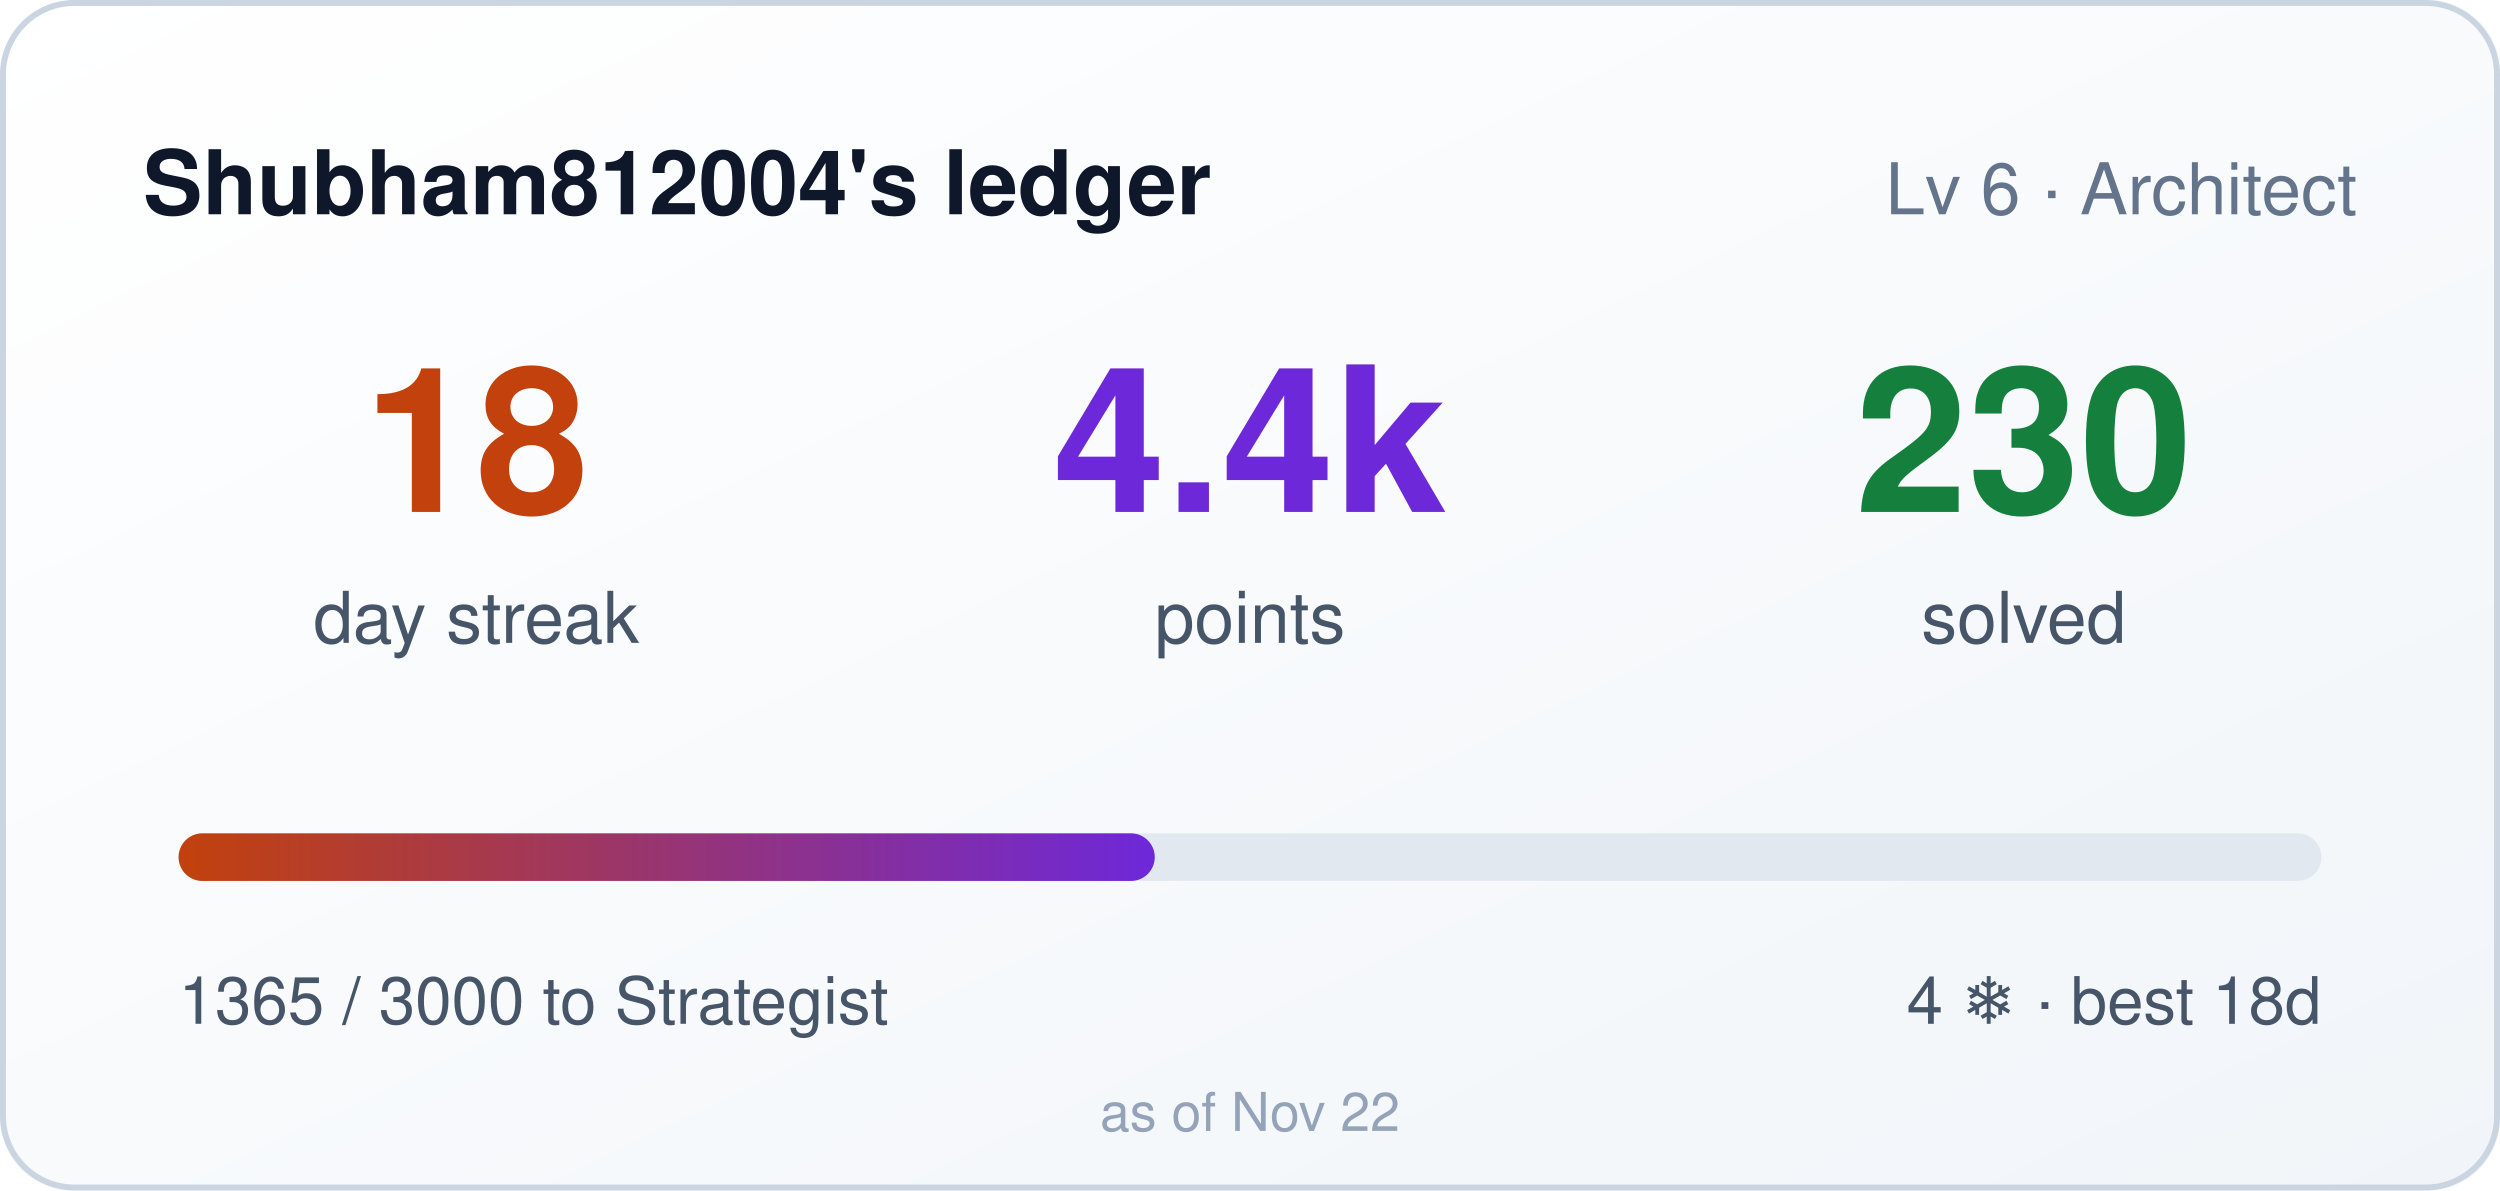
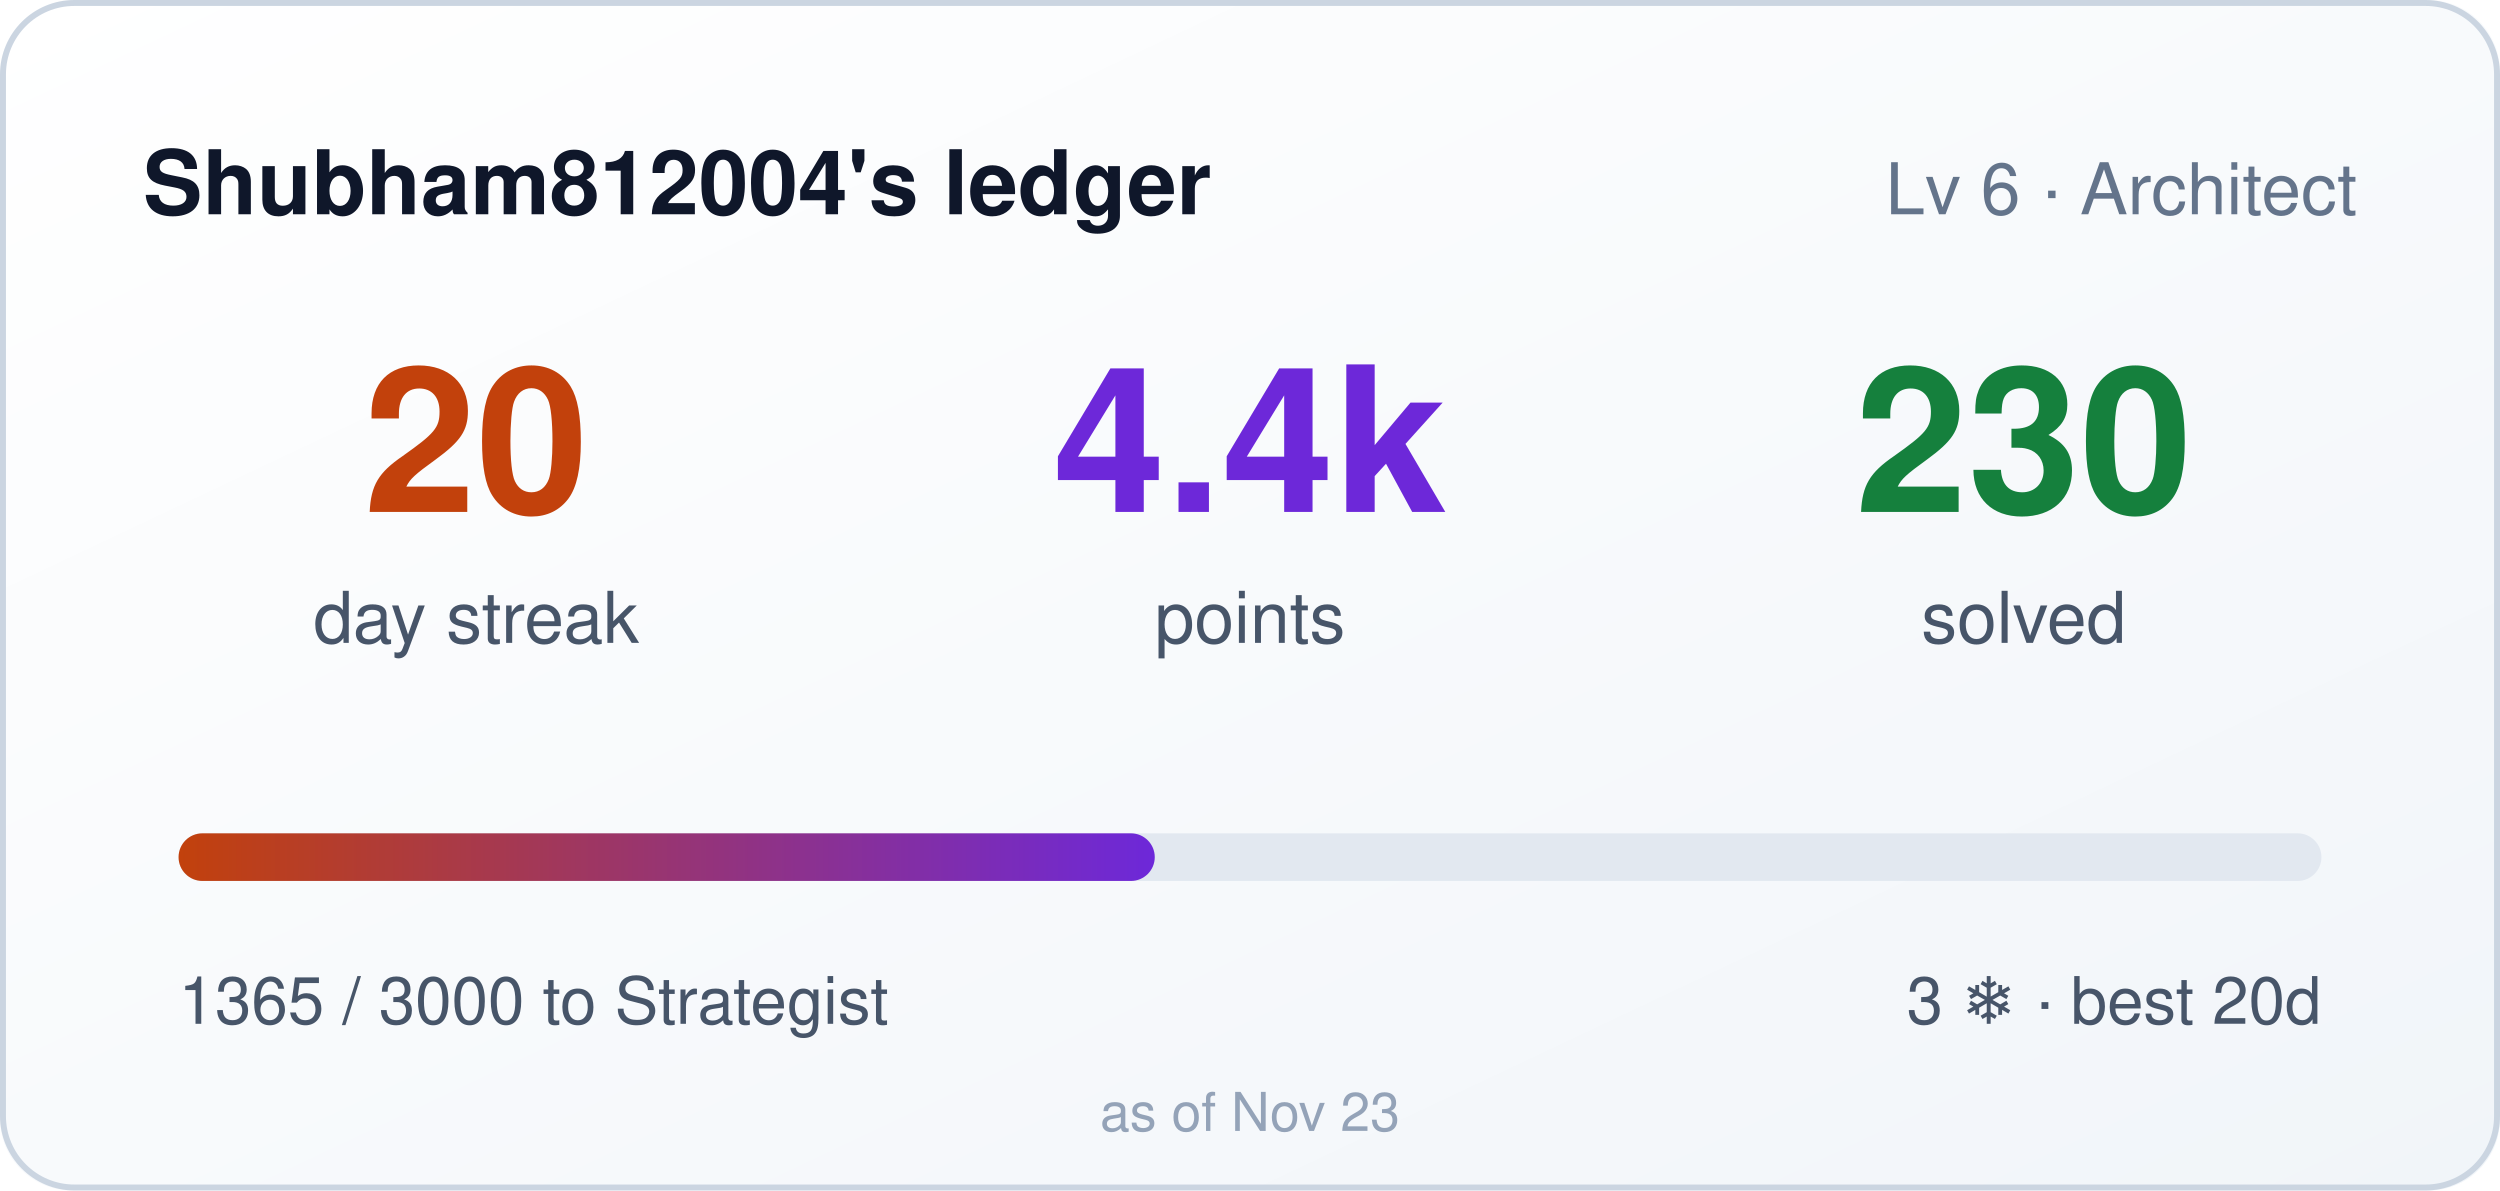
- <svg xmlns="http://www.w3.org/2000/svg" width="420" height="200" role="img" aria-label="Shubham812004's ledger: 18 day streak, 4365 points">
+ <svg xmlns="http://www.w3.org/2000/svg" width="420" height="200" role="img" aria-label="Shubham812004's ledger: 20 day streak, 4365 points">
  <style>
    .bar,.n{transform-box:fill-box}
    .bar{transform-origin:left center}
    @media (prefers-reduced-motion: no-preference){
      .bar{animation:cl-grow .9s cubic-bezier(.22,1,.36,1) both}
      .n{animation:cl-rise .5s ease-out both}
      .n2{animation-delay:.08s}
      .n3{animation-delay:.16s}
    }
    @keyframes cl-grow{from{transform:scaleX(0)}to{transform:scaleX(1)}}
    @keyframes cl-rise{from{opacity:0;transform:translateY(6px)}to{opacity:1;transform:none}}
  </style>
  <defs>
    <linearGradient id="bg" x1="0" y1="0" x2="1" y2="1">
      <stop offset="0" stop-color="#ffffff" />
      <stop offset="1" stop-color="#f1f5f9" />
    </linearGradient>
    <linearGradient id="bar" x1="0" y1="0" x2="1" y2="0">
      <stop offset="0" stop-color="#c2410c" />
      <stop offset="1" stop-color="#6d28d9" />
    </linearGradient>
  </defs>
  <rect width="420" height="200" rx="12" fill="url(#bg)" />
  <rect x="0.5" y="0.5" width="419" height="199" rx="12" fill="none" stroke="#cbd5e1" />
  <text x="24" y="36" fill="#0f172a" font-size="15" font-weight="600" font-family="Segoe UI,Helvetica,Arial,sans-serif">Shubham812004's ledger</text>
  <text x="396" y="36" fill="#64748b" font-size="12" text-anchor="end" font-family="Segoe UI,Helvetica,Arial,sans-serif">Lv 6 · Architect</text>
  <g font-family="Segoe UI,Helvetica,Arial,sans-serif">
-     <text class="n n1" x="80" y="86" fill="#c2410c" font-size="34" font-weight="700" text-anchor="middle">18</text>
+     <text class="n n1" x="80" y="86" fill="#c2410c" font-size="34" font-weight="700" text-anchor="middle">20</text>
    <text x="80" y="108" fill="#475569" font-size="12" text-anchor="middle">day streak</text>
    <text class="n n2" x="210" y="86" fill="#6d28d9" font-size="34" font-weight="700" text-anchor="middle">4.4k</text>
    <text x="210" y="108" fill="#475569" font-size="12" text-anchor="middle">points</text>
    <text class="n n3" x="340" y="86" fill="#15803d" font-size="34" font-weight="700" text-anchor="middle">230</text>
    <text x="340" y="108" fill="#475569" font-size="12" text-anchor="middle">solved</text>
  </g>
  <rect x="30" y="140" width="360" height="8" rx="4" fill="#e2e8f0" />
  <rect class="bar" x="30" y="140" width="164" height="8" rx="4" fill="url(#bar)" />
  <text x="30" y="172" fill="#475569" font-size="11" font-family="Segoe UI,Helvetica,Arial,sans-serif">1365 / 3000 to Strategist</text>
-   <text x="390" y="172" fill="#475569" font-size="11" text-anchor="end" font-family="Segoe UI,Helvetica,Arial,sans-serif">4 ❄ · best 18d</text>
-   <text x="210" y="190" fill="#94a3b8" font-size="9" text-anchor="middle" font-family="Segoe UI,Helvetica,Arial,sans-serif">as of Nov 22</text>
+   <text x="390" y="172" fill="#475569" font-size="11" text-anchor="end" font-family="Segoe UI,Helvetica,Arial,sans-serif">3 ❄ · best 20d</text>
+   <text x="210" y="190" fill="#94a3b8" font-size="9" text-anchor="middle" font-family="Segoe UI,Helvetica,Arial,sans-serif">as of Nov 23</text>
</svg>
